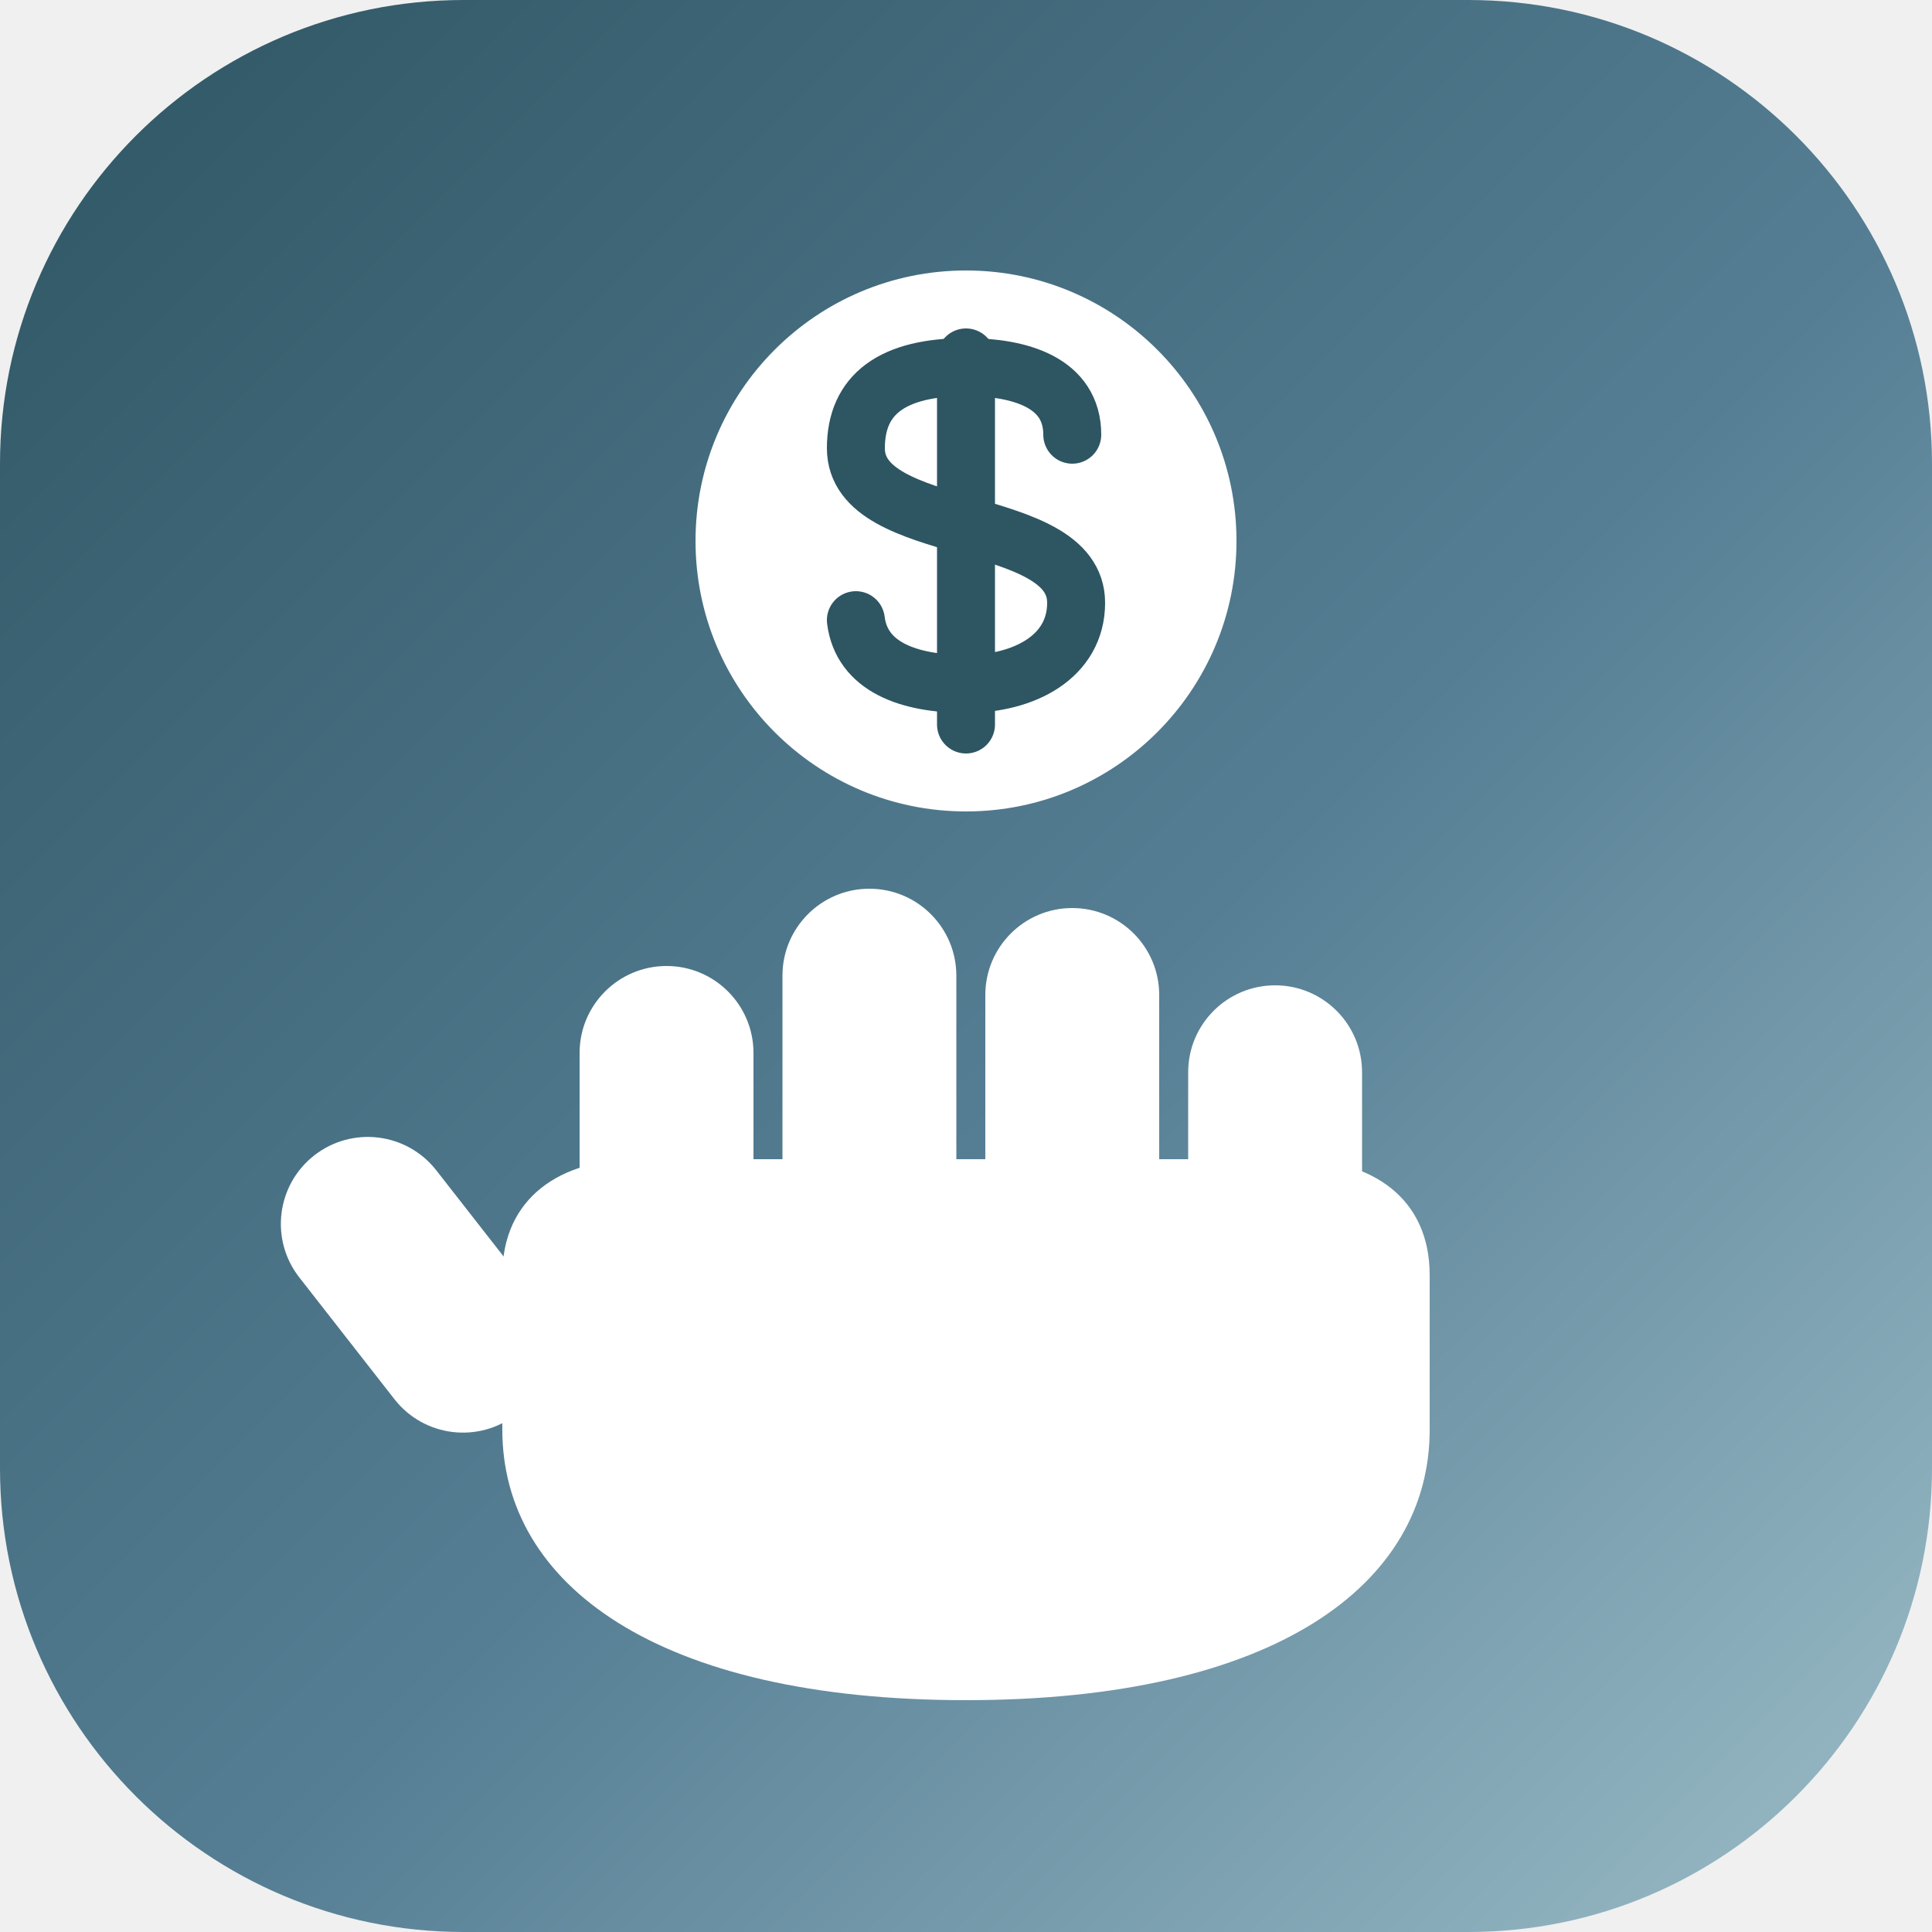
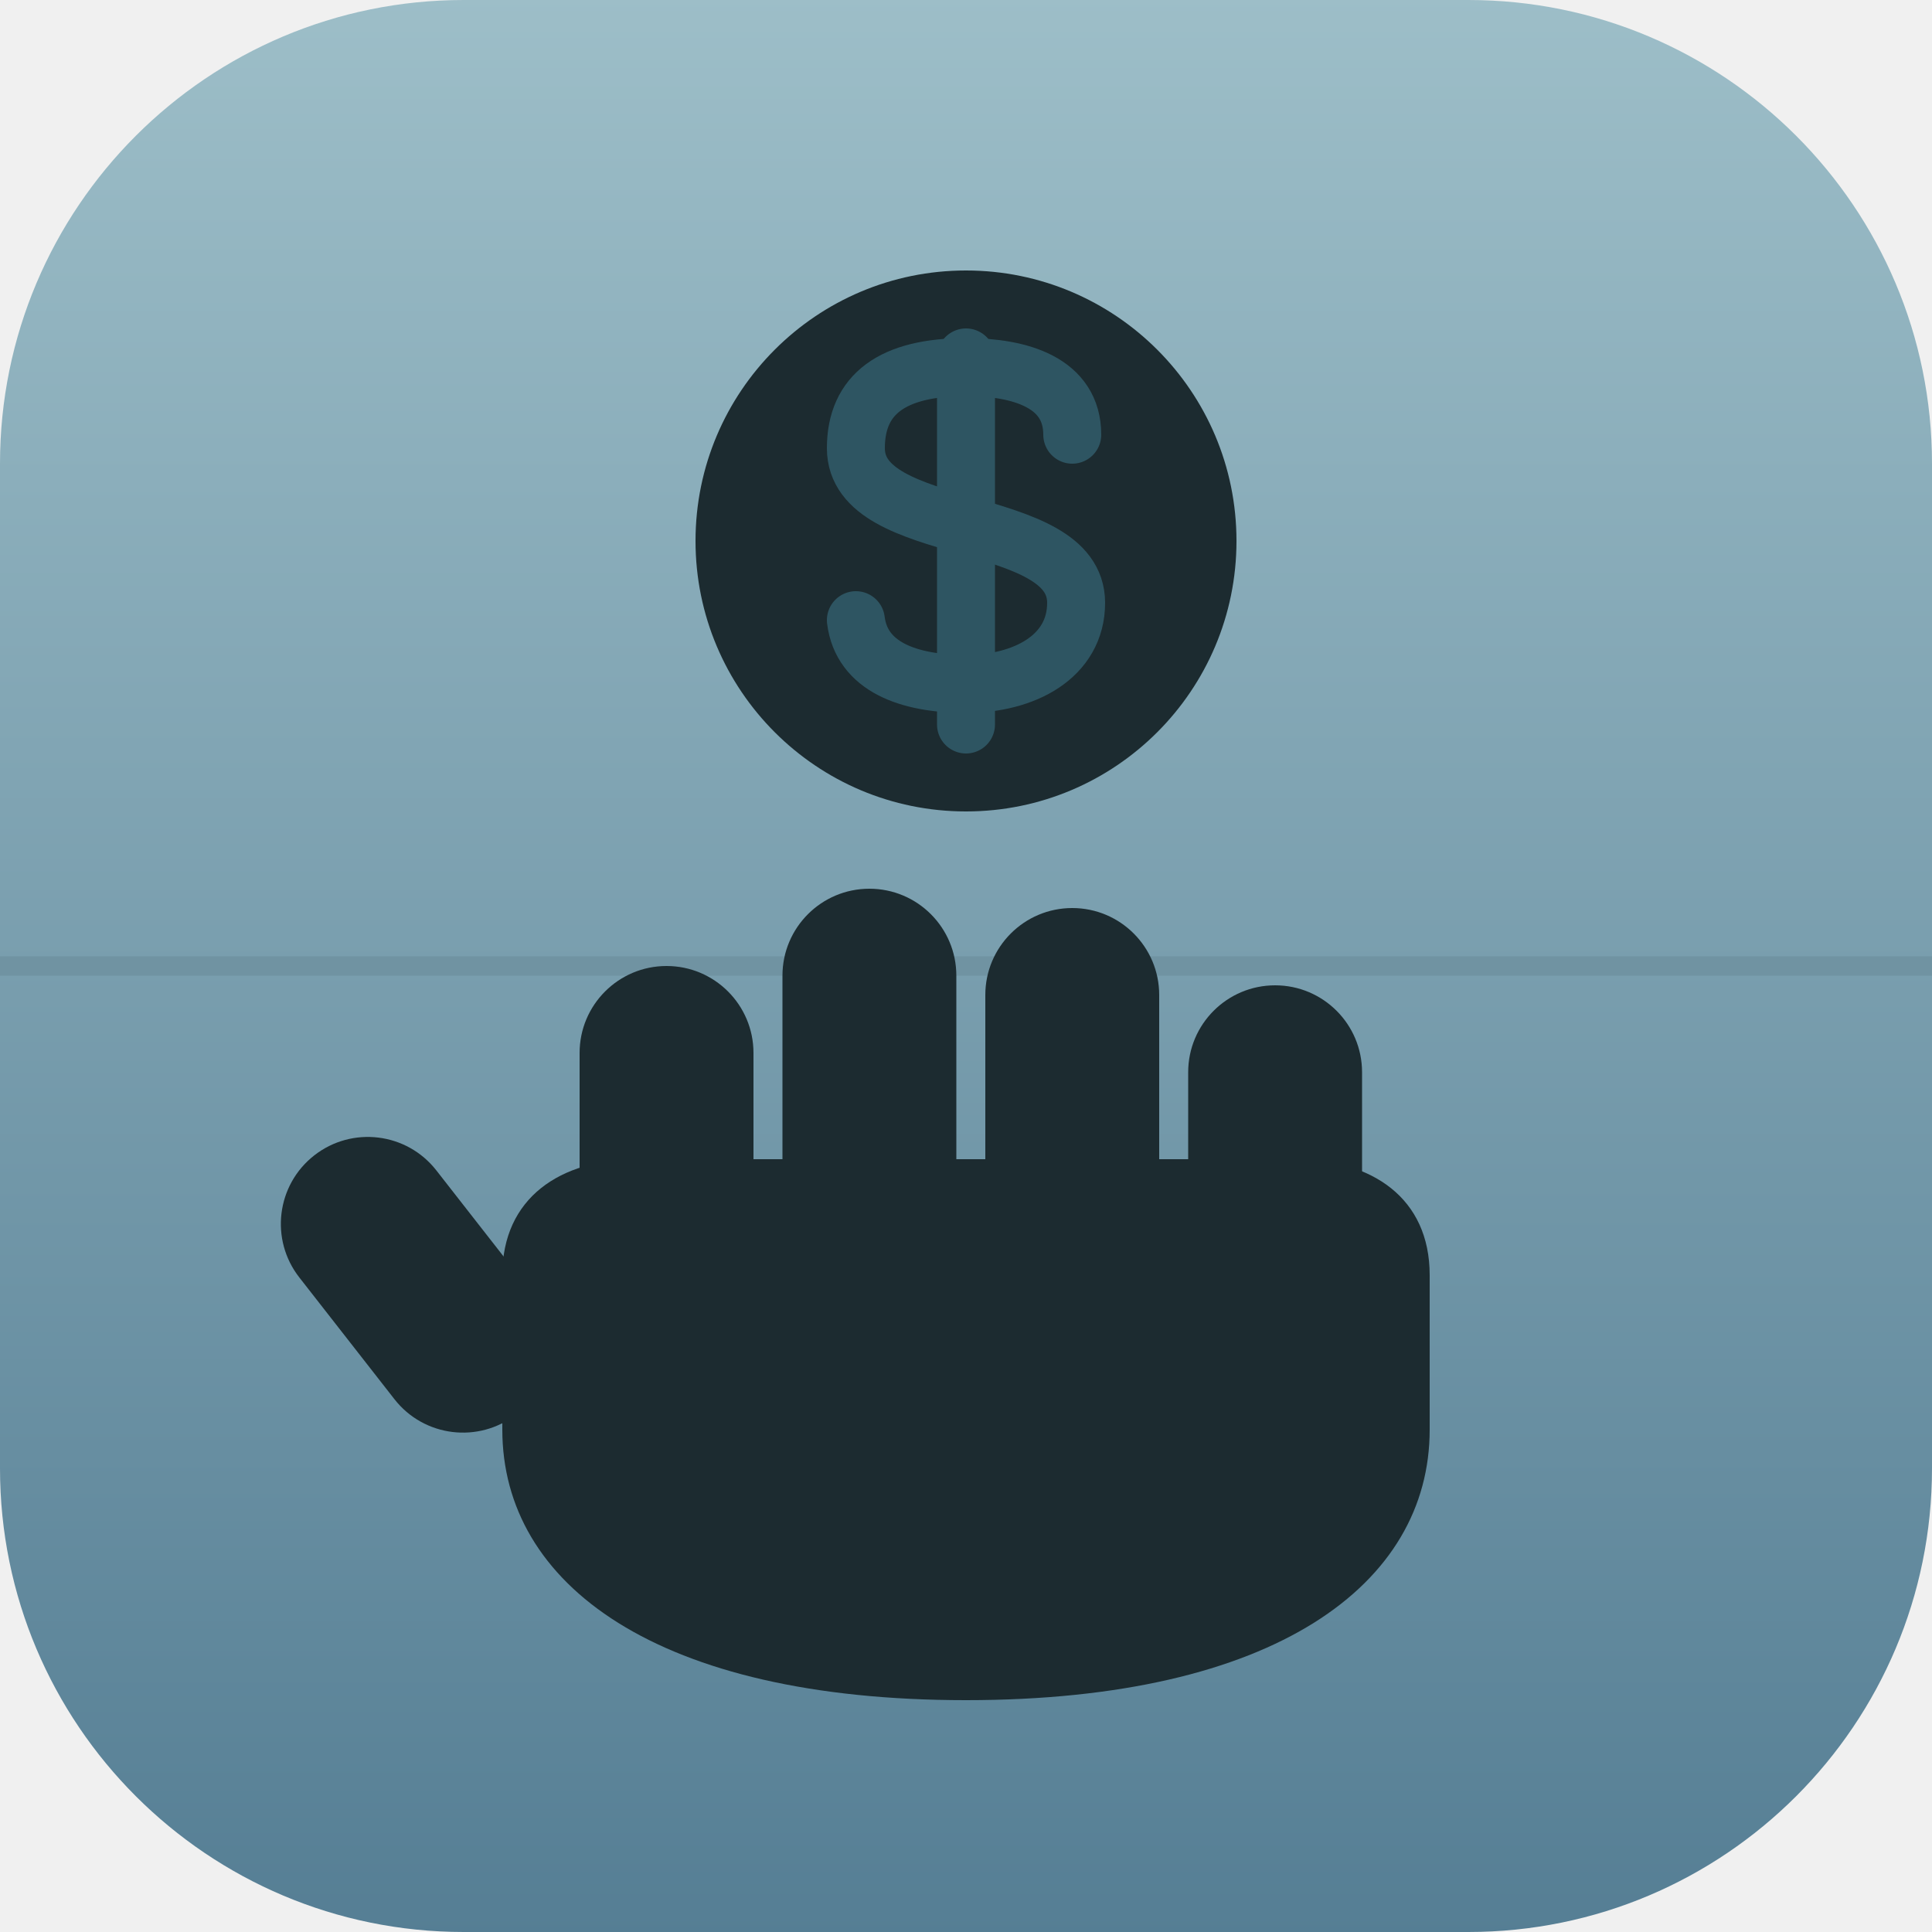
<svg xmlns="http://www.w3.org/2000/svg" viewBox="0 0 100 100" width="100" height="100">
  <defs>
-     <linearGradient id="g" x1="0" y1="0" x2="1" y2="1">
-       <stop offset="0" stop-color="#2E5562" />
-       <stop offset="0.55" stop-color="#557E94" />
-       <stop offset="1" stop-color="#9DBEC8" />
+     <linearGradient id="bg-C" x1="0%" y1="0%" x2="0%" y2="100%">
+       <stop offset="0%" stop-color="#9DBEC8" />
+       <stop offset="100%" stop-color="#557E94" />
    </linearGradient>
  </defs>
-   <rect x="0" y="0" width="100" height="100" rx="24" fill="url(#g)" />
-   <circle cx="50" cy="28" r="14" fill="#ffffff" />
+   <rect x="0" y="0" width="100" height="100" rx="24" fill="url(#bg-C)" />
+   <line x1="0" y1="50" x2="100" y2="50" stroke="#1C2B30" stroke-width="1" opacity="0.1" />
+   <circle cx="50" cy="28" r="14" fill="#1C2B30" />
  <g fill="none" stroke="#2E5562" stroke-width="3" stroke-linecap="round" stroke-linejoin="round">
    <path d="M50 18.5 L50 37.5" />
    <path d="M55.5 22.5 C55.5 19.8 52.8 19 50 19 C46.2 19 44.3 20.4 44.3 23.2 C44.3 27.9 55.7 26.5 55.7 31.2 C55.7 34 53 35.4 50 35.4 C47 35.4 44.6 34.5 44.3 32.1" />
  </g>
-   <g fill="#ffffff">
+   <g fill="#1C2B30">
    <rect x="17" y="58" width="9" height="17" rx="4.5" transform="rotate(-38 21.5 66.5)" />
    <rect x="30" y="50" width="9" height="24" rx="4.5" />
    <rect x="40.5" y="46" width="9" height="28" rx="4.5" />
    <rect x="51" y="47" width="9" height="27" rx="4.5" />
    <rect x="61.5" y="51" width="9" height="23" rx="4.5" />
    <path d="M26 66 C26 62 29 60 33 60 L67 60 C71 60 74 62 74 66 L74 74 C74 82 66 88 50 88 C34 88 26 82 26 74 Z" />
  </g>
</svg>
